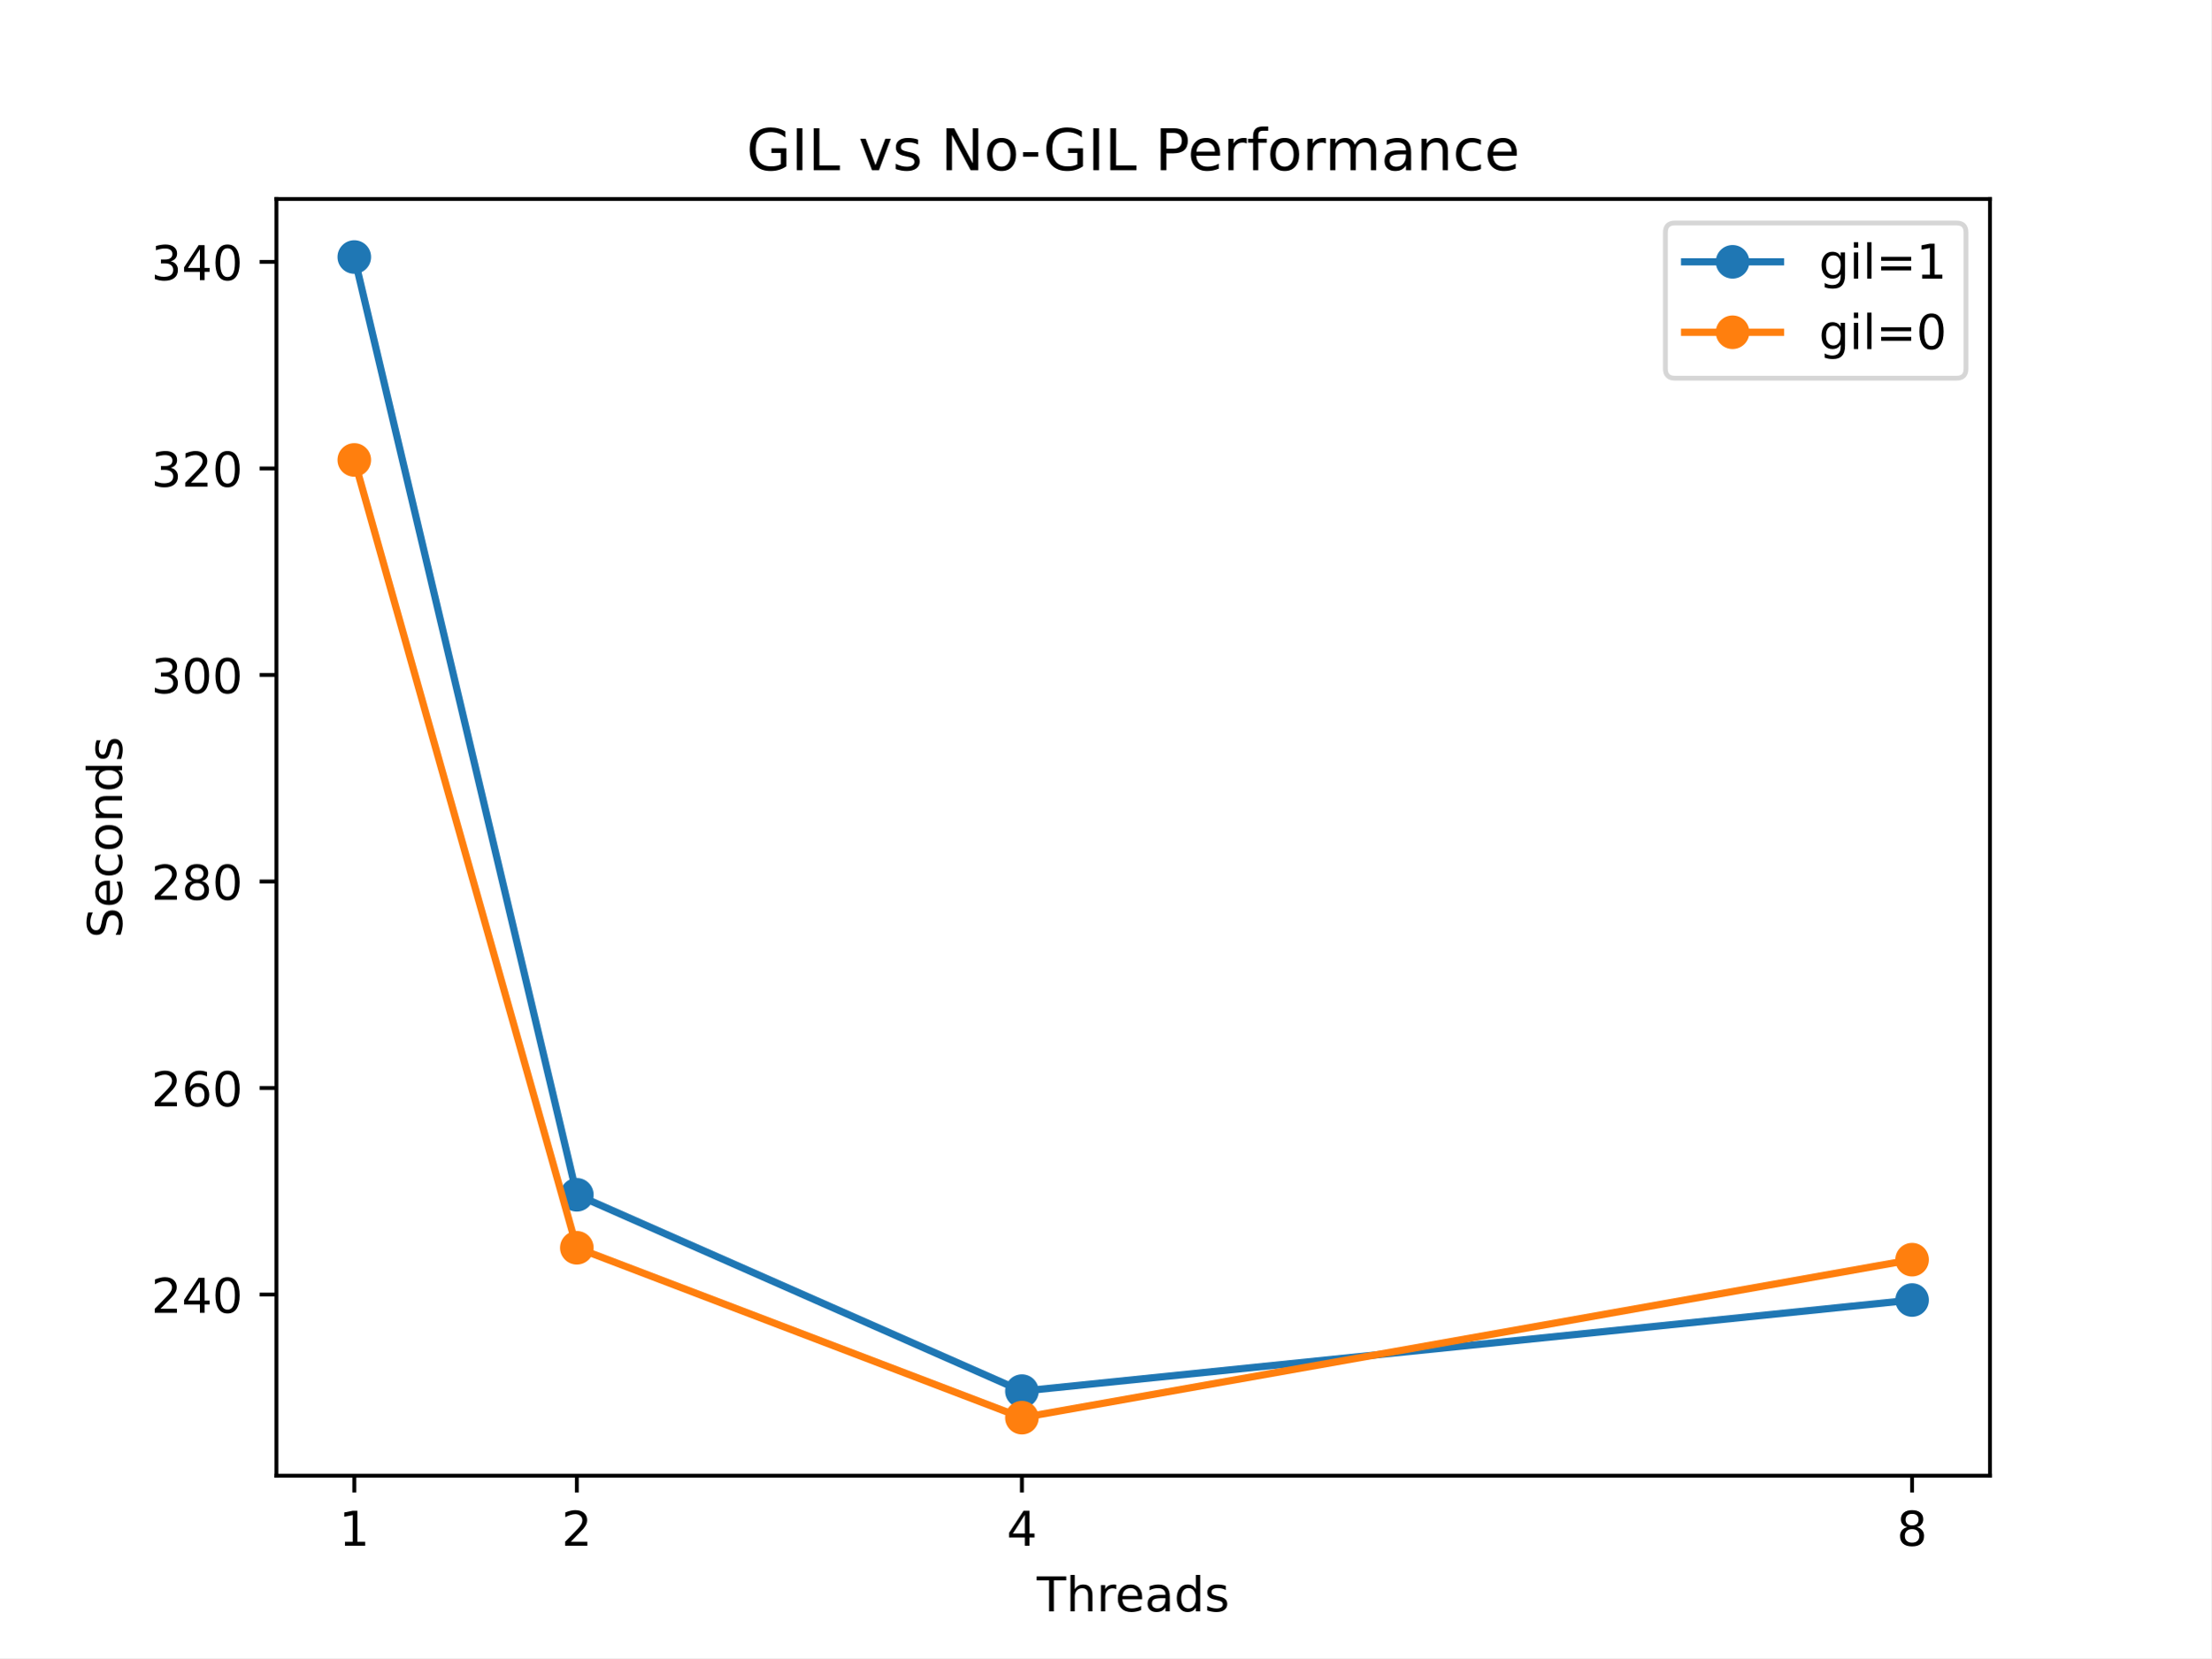
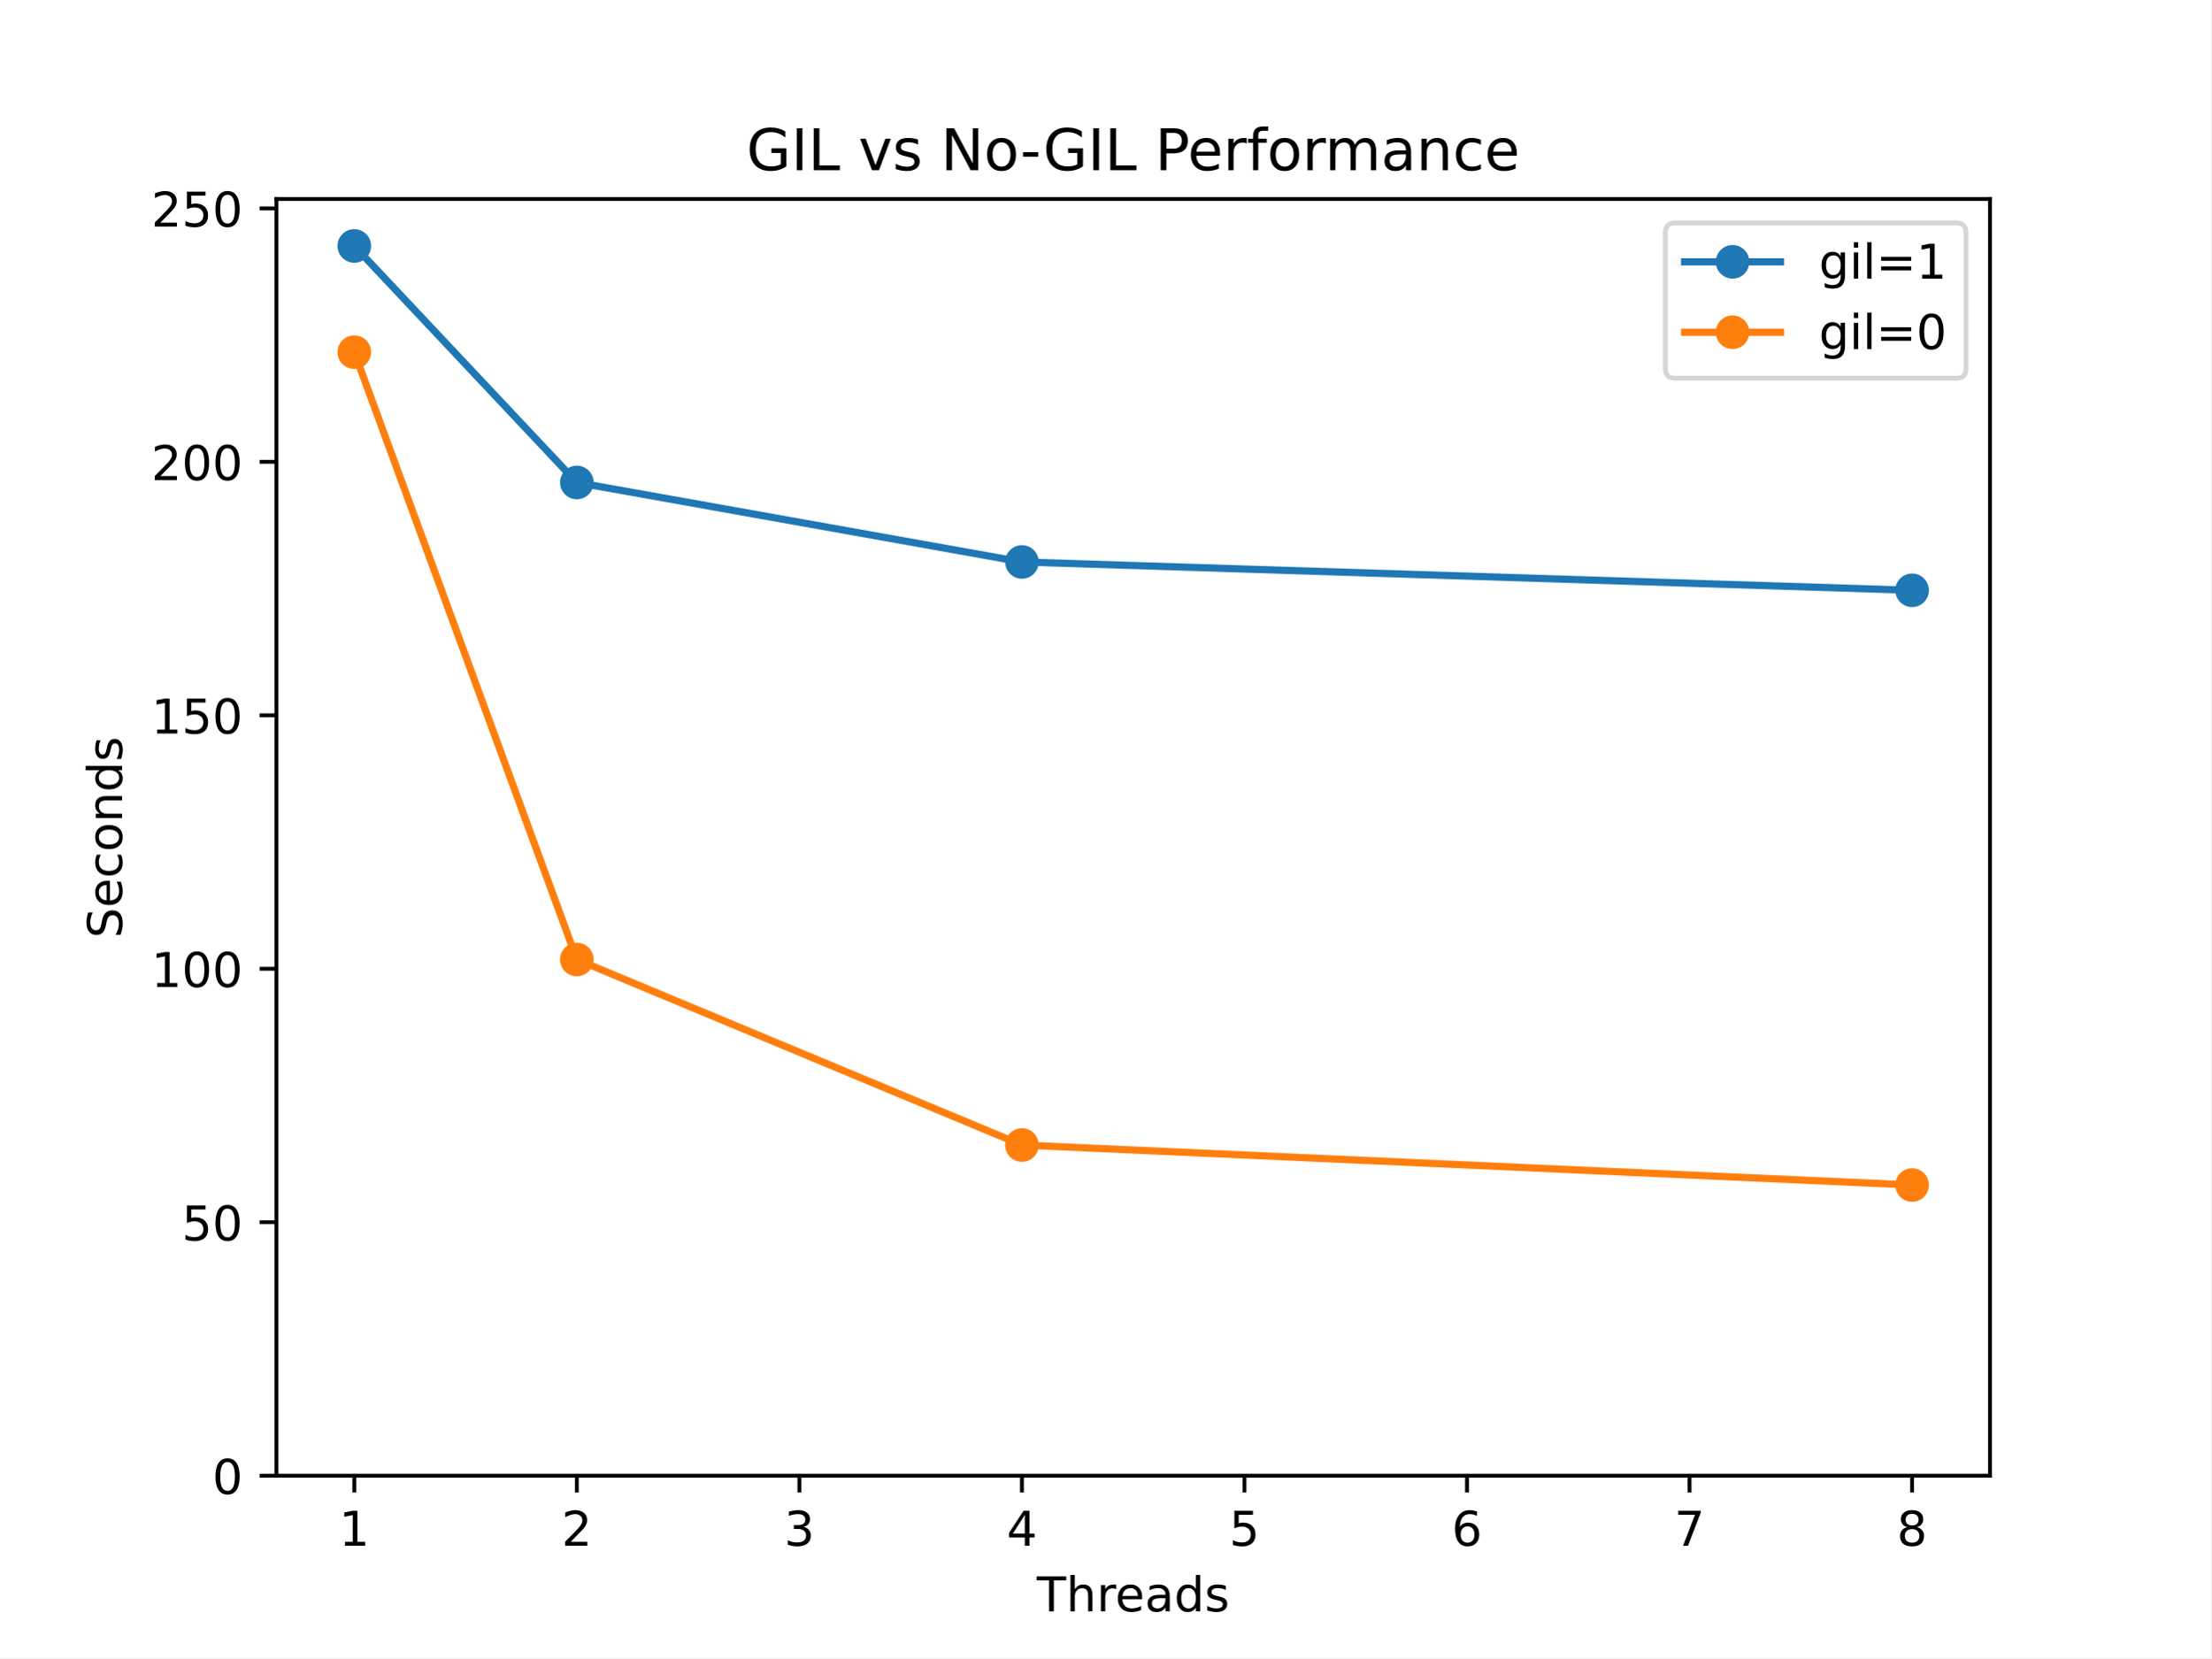
<svg xmlns="http://www.w3.org/2000/svg" xmlns:xlink="http://www.w3.org/1999/xlink" width="460.8pt" height="345.6pt" viewBox="0 0 460.8 345.6" version="1.1">
  <defs>
    <style type="text/css">*{stroke-linejoin: round; stroke-linecap: butt}</style>
  </defs>
  <g id="figure_1">
    <g id="patch_1">
      <path d="M 0 345.6  L 460.8 345.6  L 460.8 0  L 0 0  z " style="fill: #ffffff" />
    </g>
    <g id="axes_1">
      <g id="patch_2">
        <path d="M 57.6 307.584  L 414.72 307.584  L 414.72 41.472  L 57.6 41.472  z " style="fill: #ffffff" />
      </g>
      <g id="matplotlib.axis_1">
        <g id="xtick_1">
          <g id="line2d_1">
            <defs>
-               <path id="m9d15276188" d="M 0 0  L 0 3.5  " style="stroke: #000000; stroke-width: 0.8" />
-             </defs>
-             <g>
-               <use xlink:href="#m9d15276188" x="73.833" y="307.584" style="stroke: #000000; stroke-width: 0.8" />
+               <path id="m1f28766f44" d="M 0 0  L 0 3.5  " style="stroke: #000000; stroke-width: 0.8" />
+             </defs>
+             <g>
+               <use xlink:href="#m1f28766f44" x="73.833" y="307.584" style="stroke: #000000; stroke-width: 0.8" />
            </g>
          </g>
          <g id="text_1">
            <g transform="translate(70.65148 322.1824) scale(0.1 -0.1)">
              <defs>
                <path id="DejaVuSans-31" d="M 794 531  L 1825 531  L 1825 4091  L 703 3866  L 703 4441  L 1819 4666  L 2450 4666  L 2450 531  L 3481 531  L 3481 0  L 794 0  L 794 531  z " transform="scale(0.015625)" />
              </defs>
              <use xlink:href="#DejaVuSans-31" />
            </g>
          </g>
        </g>
        <g id="xtick_2">
          <g id="line2d_2">
            <g>
-               <use xlink:href="#m9d15276188" x="120.212" y="307.584" style="stroke: #000000; stroke-width: 0.8" />
+               <use xlink:href="#m1f28766f44" x="120.212" y="307.584" style="stroke: #000000; stroke-width: 0.8" />
            </g>
          </g>
          <g id="text_2">
            <g transform="translate(117.0307 322.1824) scale(0.1 -0.1)">
              <defs>
                <path id="DejaVuSans-32" d="M 1228 531  L 3431 531  L 3431 0  L 469 0  L 469 531  Q 828 903 1448 1529  Q 2069 2156 2228 2338  Q 2531 2678 2651 2914  Q 2772 3150 2772 3378  Q 2772 3750 2511 3984  Q 2250 4219 1831 4219  Q 1534 4219 1204 4116  Q 875 4013 500 3803  L 500 4441  Q 881 4594 1212 4672  Q 1544 4750 1819 4750  Q 2544 4750 2975 4387  Q 3406 4025 3406 3419  Q 3406 3131 3298 2873  Q 3191 2616 2906 2266  Q 2828 2175 2409 1742  Q 1991 1309 1228 531  z " transform="scale(0.015625)" />
              </defs>
              <use xlink:href="#DejaVuSans-32" />
            </g>
          </g>
        </g>
        <g id="xtick_3">
          <g id="line2d_3">
            <g>
-               <use xlink:href="#m9d15276188" x="212.97" y="307.584" style="stroke: #000000; stroke-width: 0.8" />
+               <use xlink:href="#m1f28766f44" x="166.591" y="307.584" style="stroke: #000000; stroke-width: 0.8" />
            </g>
          </g>
          <g id="text_3">
-             <g transform="translate(209.7891 322.1824) scale(0.1 -0.1)">
-               <defs>
-                 <path id="DejaVuSans-34" d="M 2419 4116  L 825 1625  L 2419 1625  L 2419 4116  z M 2253 4666  L 3047 4666  L 3047 1625  L 3713 1625  L 3713 1100  L 3047 1100  L 3047 0  L 2419 0  L 2419 1100  L 313 1100  L 313 1709  L 2253 4666  z " transform="scale(0.015625)" />
-               </defs>
-               <use xlink:href="#DejaVuSans-34" />
+             <g transform="translate(163.4099 322.1824) scale(0.1 -0.1)">
+               <defs>
+                 <path id="DejaVuSans-33" d="M 2597 2516  Q 3050 2419 3304 2112  Q 3559 1806 3559 1356  Q 3559 666 3084 287  Q 2609 -91 1734 -91  Q 1441 -91 1130 -33  Q 819 25 488 141  L 488 750  Q 750 597 1062 519  Q 1375 441 1716 441  Q 2309 441 2620 675  Q 2931 909 2931 1356  Q 2931 1769 2642 2001  Q 2353 2234 1838 2234  L 1294 2234  L 1294 2753  L 1863 2753  Q 2328 2753 2575 2939  Q 2822 3125 2822 3475  Q 2822 3834 2567 4026  Q 2313 4219 1838 4219  Q 1578 4219 1281 4162  Q 984 4106 628 3988  L 628 4550  Q 988 4650 1302 4700  Q 1616 4750 1894 4750  Q 2613 4750 3031 4423  Q 3450 4097 3450 3541  Q 3450 3153 3228 2886  Q 3006 2619 2597 2516  z " transform="scale(0.015625)" />
+               </defs>
+               <use xlink:href="#DejaVuSans-33" />
            </g>
          </g>
        </g>
        <g id="xtick_4">
          <g id="line2d_4">
            <g>
-               <use xlink:href="#m9d15276188" x="398.487" y="307.584" style="stroke: #000000; stroke-width: 0.8" />
+               <use xlink:href="#m1f28766f44" x="212.97" y="307.584" style="stroke: #000000; stroke-width: 0.8" />
            </g>
          </g>
          <g id="text_4">
+             <g transform="translate(209.7891 322.1824) scale(0.1 -0.1)">
+               <defs>
+                 <path id="DejaVuSans-34" d="M 2419 4116  L 825 1625  L 2419 1625  L 2419 4116  z M 2253 4666  L 3047 4666  L 3047 1625  L 3713 1625  L 3713 1100  L 3047 1100  L 3047 0  L 2419 0  L 2419 1100  L 313 1100  L 313 1709  L 2253 4666  z " transform="scale(0.015625)" />
+               </defs>
+               <use xlink:href="#DejaVuSans-34" />
+             </g>
+           </g>
+         </g>
+         <g id="xtick_5">
+           <g id="line2d_5">
+             <g>
+               <use xlink:href="#m1f28766f44" x="259.35" y="307.584" style="stroke: #000000; stroke-width: 0.8" />
+             </g>
+           </g>
+           <g id="text_5">
+             <g transform="translate(256.1684 322.1824) scale(0.1 -0.1)">
+               <defs>
+                 <path id="DejaVuSans-35" d="M 691 4666  L 3169 4666  L 3169 4134  L 1269 4134  L 1269 2991  Q 1406 3038 1543 3061  Q 1681 3084 1819 3084  Q 2600 3084 3056 2656  Q 3513 2228 3513 1497  Q 3513 744 3044 326  Q 2575 -91 1722 -91  Q 1428 -91 1123 -41  Q 819 9 494 109  L 494 744  Q 775 591 1075 516  Q 1375 441 1709 441  Q 2250 441 2565 725  Q 2881 1009 2881 1497  Q 2881 1984 2565 2268  Q 2250 2553 1709 2553  Q 1456 2553 1204 2497  Q 953 2441 691 2322  L 691 4666  z " transform="scale(0.015625)" />
+               </defs>
+               <use xlink:href="#DejaVuSans-35" />
+             </g>
+           </g>
+         </g>
+         <g id="xtick_6">
+           <g id="line2d_6">
+             <g>
+               <use xlink:href="#m1f28766f44" x="305.729" y="307.584" style="stroke: #000000; stroke-width: 0.8" />
+             </g>
+           </g>
+           <g id="text_6">
+             <g transform="translate(302.5476 322.1824) scale(0.1 -0.1)">
+               <defs>
+                 <path id="DejaVuSans-36" d="M 2113 2584  Q 1688 2584 1439 2293  Q 1191 2003 1191 1497  Q 1191 994 1439 701  Q 1688 409 2113 409  Q 2538 409 2786 701  Q 3034 994 3034 1497  Q 3034 2003 2786 2293  Q 2538 2584 2113 2584  z M 3366 4563  L 3366 3988  Q 3128 4100 2886 4159  Q 2644 4219 2406 4219  Q 1781 4219 1451 3797  Q 1122 3375 1075 2522  Q 1259 2794 1537 2939  Q 1816 3084 2150 3084  Q 2853 3084 3261 2657  Q 3669 2231 3669 1497  Q 3669 778 3244 343  Q 2819 -91 2113 -91  Q 1303 -91 875 529  Q 447 1150 447 2328  Q 447 3434 972 4092  Q 1497 4750 2381 4750  Q 2619 4750 2861 4703  Q 3103 4656 3366 4563  z " transform="scale(0.015625)" />
+               </defs>
+               <use xlink:href="#DejaVuSans-36" />
+             </g>
+           </g>
+         </g>
+         <g id="xtick_7">
+           <g id="line2d_7">
+             <g>
+               <use xlink:href="#m1f28766f44" x="352.108" y="307.584" style="stroke: #000000; stroke-width: 0.8" />
+             </g>
+           </g>
+           <g id="text_7">
+             <g transform="translate(348.9268 322.1824) scale(0.1 -0.1)">
+               <defs>
+                 <path id="DejaVuSans-37" d="M 525 4666  L 3525 4666  L 3525 4397  L 1831 0  L 1172 0  L 2766 4134  L 525 4134  L 525 4666  z " transform="scale(0.015625)" />
+               </defs>
+               <use xlink:href="#DejaVuSans-37" />
+             </g>
+           </g>
+         </g>
+         <g id="xtick_8">
+           <g id="line2d_8">
+             <g>
+               <use xlink:href="#m1f28766f44" x="398.487" y="307.584" style="stroke: #000000; stroke-width: 0.8" />
+             </g>
+           </g>
+           <g id="text_8">
            <g transform="translate(395.306 322.1824) scale(0.1 -0.1)">
              <defs>
                <path id="DejaVuSans-38" d="M 2034 2216  Q 1584 2216 1326 1975  Q 1069 1734 1069 1313  Q 1069 891 1326 650  Q 1584 409 2034 409  Q 2484 409 2743 651  Q 3003 894 3003 1313  Q 3003 1734 2745 1975  Q 2488 2216 2034 2216  z M 1403 2484  Q 997 2584 770 2862  Q 544 3141 544 3541  Q 544 4100 942 4425  Q 1341 4750 2034 4750  Q 2731 4750 3128 4425  Q 3525 4100 3525 3541  Q 3525 3141 3298 2862  Q 3072 2584 2669 2484  Q 3125 2378 3379 2068  Q 3634 1759 3634 1313  Q 3634 634 3220 271  Q 2806 -91 2034 -91  Q 1263 -91 848 271  Q 434 634 434 1313  Q 434 1759 690 2068  Q 947 2378 1403 2484  z M 1172 3481  Q 1172 3119 1398 2916  Q 1625 2713 2034 2713  Q 2441 2713 2670 2916  Q 2900 3119 2900 3481  Q 2900 3844 2670 4047  Q 2441 4250 2034 4250  Q 1625 4250 1398 4047  Q 1172 3844 1172 3481  z " transform="scale(0.015625)" />
              </defs>
              <use xlink:href="#DejaVuSans-38" />
            </g>
          </g>
        </g>
-         <g id="text_5">
+         <g id="text_9">
          <g transform="translate(216.0748 335.8606) scale(0.1 -0.1)">
            <defs>
              <path id="DejaVuSans-54" d="M -19 4666  L 3928 4666  L 3928 4134  L 2272 4134  L 2272 0  L 1638 0  L 1638 4134  L -19 4134  L -19 4666  z " transform="scale(0.015625)" />
              <path id="DejaVuSans-68" d="M 3513 2113  L 3513 0  L 2938 0  L 2938 2094  Q 2938 2591 2744 2837  Q 2550 3084 2163 3084  Q 1697 3084 1428 2787  Q 1159 2491 1159 1978  L 1159 0  L 581 0  L 581 4863  L 1159 4863  L 1159 2956  Q 1366 3272 1645 3428  Q 1925 3584 2291 3584  Q 2894 3584 3203 3211  Q 3513 2838 3513 2113  z " transform="scale(0.015625)" />
              <path id="DejaVuSans-72" d="M 2631 2963  Q 2534 3019 2420 3045  Q 2306 3072 2169 3072  Q 1681 3072 1420 2755  Q 1159 2438 1159 1844  L 1159 0  L 581 0  L 581 3500  L 1159 3500  L 1159 2956  Q 1341 3275 1631 3429  Q 1922 3584 2338 3584  Q 2397 3584 2469 3576  Q 2541 3569 2628 3553  L 2631 2963  z " transform="scale(0.015625)" />
              <path id="DejaVuSans-65" d="M 3597 1894  L 3597 1613  L 953 1613  Q 991 1019 1311 708  Q 1631 397 2203 397  Q 2534 397 2845 478  Q 3156 559 3463 722  L 3463 178  Q 3153 47 2828 -22  Q 2503 -91 2169 -91  Q 1331 -91 842 396  Q 353 884 353 1716  Q 353 2575 817 3079  Q 1281 3584 2069 3584  Q 2775 3584 3186 3129  Q 3597 2675 3597 1894  z M 3022 2063  Q 3016 2534 2758 2815  Q 2500 3097 2075 3097  Q 1594 3097 1305 2825  Q 1016 2553 972 2059  L 3022 2063  z " transform="scale(0.015625)" />
              <path id="DejaVuSans-61" d="M 2194 1759  Q 1497 1759 1228 1600  Q 959 1441 959 1056  Q 959 750 1161 570  Q 1363 391 1709 391  Q 2188 391 2477 730  Q 2766 1069 2766 1631  L 2766 1759  L 2194 1759  z M 3341 1997  L 3341 0  L 2766 0  L 2766 531  Q 2569 213 2275 61  Q 1981 -91 1556 -91  Q 1019 -91 701 211  Q 384 513 384 1019  Q 384 1609 779 1909  Q 1175 2209 1959 2209  L 2766 2209  L 2766 2266  Q 2766 2663 2505 2880  Q 2244 3097 1772 3097  Q 1472 3097 1187 3025  Q 903 2953 641 2809  L 641 3341  Q 956 3463 1253 3523  Q 1550 3584 1831 3584  Q 2591 3584 2966 3190  Q 3341 2797 3341 1997  z " transform="scale(0.015625)" />
              <path id="DejaVuSans-64" d="M 2906 2969  L 2906 4863  L 3481 4863  L 3481 0  L 2906 0  L 2906 525  Q 2725 213 2448 61  Q 2172 -91 1784 -91  Q 1150 -91 751 415  Q 353 922 353 1747  Q 353 2572 751 3078  Q 1150 3584 1784 3584  Q 2172 3584 2448 3432  Q 2725 3281 2906 2969  z M 947 1747  Q 947 1113 1208 752  Q 1469 391 1925 391  Q 2381 391 2643 752  Q 2906 1113 2906 1747  Q 2906 2381 2643 2742  Q 2381 3103 1925 3103  Q 1469 3103 1208 2742  Q 947 2381 947 1747  z " transform="scale(0.015625)" />
              <path id="DejaVuSans-73" d="M 2834 3397  L 2834 2853  Q 2591 2978 2328 3040  Q 2066 3103 1784 3103  Q 1356 3103 1142 2972  Q 928 2841 928 2578  Q 928 2378 1081 2264  Q 1234 2150 1697 2047  L 1894 2003  Q 2506 1872 2764 1633  Q 3022 1394 3022 966  Q 3022 478 2636 193  Q 2250 -91 1575 -91  Q 1294 -91 989 -36  Q 684 19 347 128  L 347 722  Q 666 556 975 473  Q 1284 391 1588 391  Q 1994 391 2212 530  Q 2431 669 2431 922  Q 2431 1156 2273 1281  Q 2116 1406 1581 1522  L 1381 1569  Q 847 1681 609 1914  Q 372 2147 372 2553  Q 372 3047 722 3315  Q 1072 3584 1716 3584  Q 2034 3584 2315 3537  Q 2597 3491 2834 3397  z " transform="scale(0.015625)" />
            </defs>
            <use xlink:href="#DejaVuSans-54" />
            <use xlink:href="#DejaVuSans-68" x="61.084" />
            <use xlink:href="#DejaVuSans-72" x="124.463" />
            <use xlink:href="#DejaVuSans-65" x="163.326" />
            <use xlink:href="#DejaVuSans-61" x="224.85" />
            <use xlink:href="#DejaVuSans-64" x="286.129" />
            <use xlink:href="#DejaVuSans-73" x="349.605" />
          </g>
        </g>
      </g>
      <g id="matplotlib.axis_2">
        <g id="ytick_1">
-           <g id="line2d_5">
-             <defs>
-               <path id="m23747ee745" d="M 0 0  L -3.5 0  " style="stroke: #000000; stroke-width: 0.8" />
-             </defs>
-             <g>
-               <use xlink:href="#m23747ee745" x="57.6" y="269.83" style="stroke: #000000; stroke-width: 0.8" />
-             </g>
-           </g>
-           <g id="text_6">
-             <g transform="translate(31.5125 273.6294) scale(0.1 -0.1)">
+           <g id="line2d_9">
+             <defs>
+               <path id="mdb1a67af84" d="M 0 0  L -3.5 0  " style="stroke: #000000; stroke-width: 0.8" />
+             </defs>
+             <g>
+               <use xlink:href="#mdb1a67af84" x="57.6" y="307.584" style="stroke: #000000; stroke-width: 0.8" />
+             </g>
+           </g>
+           <g id="text_10">
+             <g transform="translate(44.2375 311.3832) scale(0.1 -0.1)">
              <defs>
                <path id="DejaVuSans-30" d="M 2034 4250  Q 1547 4250 1301 3770  Q 1056 3291 1056 2328  Q 1056 1369 1301 889  Q 1547 409 2034 409  Q 2525 409 2770 889  Q 3016 1369 3016 2328  Q 3016 3291 2770 3770  Q 2525 4250 2034 4250  z M 2034 4750  Q 2819 4750 3233 4129  Q 3647 3509 3647 2328  Q 3647 1150 3233 529  Q 2819 -91 2034 -91  Q 1250 -91 836 529  Q 422 1150 422 2328  Q 422 3509 836 4129  Q 1250 4750 2034 4750  z " transform="scale(0.015625)" />
              </defs>
-               <use xlink:href="#DejaVuSans-32" />
-               <use xlink:href="#DejaVuSans-34" x="63.623" />
-               <use xlink:href="#DejaVuSans-30" x="127.246" />
+               <use xlink:href="#DejaVuSans-30" />
            </g>
          </g>
        </g>
        <g id="ytick_2">
-           <g id="line2d_6">
-             <g>
-               <use xlink:href="#m23747ee745" x="57.6" y="226.78" style="stroke: #000000; stroke-width: 0.8" />
-             </g>
-           </g>
-           <g id="text_7">
-             <g transform="translate(31.5125 230.5793) scale(0.1 -0.1)">
-               <defs>
-                 <path id="DejaVuSans-36" d="M 2113 2584  Q 1688 2584 1439 2293  Q 1191 2003 1191 1497  Q 1191 994 1439 701  Q 1688 409 2113 409  Q 2538 409 2786 701  Q 3034 994 3034 1497  Q 3034 2003 2786 2293  Q 2538 2584 2113 2584  z M 3366 4563  L 3366 3988  Q 3128 4100 2886 4159  Q 2644 4219 2406 4219  Q 1781 4219 1451 3797  Q 1122 3375 1075 2522  Q 1259 2794 1537 2939  Q 1816 3084 2150 3084  Q 2853 3084 3261 2657  Q 3669 2231 3669 1497  Q 3669 778 3244 343  Q 2819 -91 2113 -91  Q 1303 -91 875 529  Q 447 1150 447 2328  Q 447 3434 972 4092  Q 1497 4750 2381 4750  Q 2619 4750 2861 4703  Q 3103 4656 3366 4563  z " transform="scale(0.015625)" />
-               </defs>
-               <use xlink:href="#DejaVuSans-32" />
-               <use xlink:href="#DejaVuSans-36" x="63.623" />
-               <use xlink:href="#DejaVuSans-30" x="127.246" />
+           <g id="line2d_10">
+             <g>
+               <use xlink:href="#mdb1a67af84" x="57.6" y="254.753" style="stroke: #000000; stroke-width: 0.8" />
+             </g>
+           </g>
+           <g id="text_11">
+             <g transform="translate(37.875 258.5523) scale(0.1 -0.1)">
+               <use xlink:href="#DejaVuSans-35" />
+               <use xlink:href="#DejaVuSans-30" x="63.623" />
            </g>
          </g>
        </g>
        <g id="ytick_3">
-           <g id="line2d_7">
-             <g>
-               <use xlink:href="#m23747ee745" x="57.6" y="183.73" style="stroke: #000000; stroke-width: 0.8" />
-             </g>
-           </g>
-           <g id="text_8">
-             <g transform="translate(31.5125 187.5292) scale(0.1 -0.1)">
-               <use xlink:href="#DejaVuSans-32" />
-               <use xlink:href="#DejaVuSans-38" x="63.623" />
-               <use xlink:href="#DejaVuSans-30" x="127.246" />
-             </g>
-           </g>
-         </g>
-         <g id="ytick_4">
-           <g id="line2d_8">
-             <g>
-               <use xlink:href="#m23747ee745" x="57.6" y="140.68" style="stroke: #000000; stroke-width: 0.8" />
-             </g>
-           </g>
-           <g id="text_9">
-             <g transform="translate(31.5125 144.4791) scale(0.1 -0.1)">
-               <defs>
-                 <path id="DejaVuSans-33" d="M 2597 2516  Q 3050 2419 3304 2112  Q 3559 1806 3559 1356  Q 3559 666 3084 287  Q 2609 -91 1734 -91  Q 1441 -91 1130 -33  Q 819 25 488 141  L 488 750  Q 750 597 1062 519  Q 1375 441 1716 441  Q 2309 441 2620 675  Q 2931 909 2931 1356  Q 2931 1769 2642 2001  Q 2353 2234 1838 2234  L 1294 2234  L 1294 2753  L 1863 2753  Q 2328 2753 2575 2939  Q 2822 3125 2822 3475  Q 2822 3834 2567 4026  Q 2313 4219 1838 4219  Q 1578 4219 1281 4162  Q 984 4106 628 3988  L 628 4550  Q 988 4650 1302 4700  Q 1616 4750 1894 4750  Q 2613 4750 3031 4423  Q 3450 4097 3450 3541  Q 3450 3153 3228 2886  Q 3006 2619 2597 2516  z " transform="scale(0.015625)" />
-               </defs>
-               <use xlink:href="#DejaVuSans-33" />
+           <g id="line2d_11">
+             <g>
+               <use xlink:href="#mdb1a67af84" x="57.6" y="201.922" style="stroke: #000000; stroke-width: 0.8" />
+             </g>
+           </g>
+           <g id="text_12">
+             <g transform="translate(31.5125 205.7214) scale(0.1 -0.1)">
+               <use xlink:href="#DejaVuSans-31" />
              <use xlink:href="#DejaVuSans-30" x="63.623" />
              <use xlink:href="#DejaVuSans-30" x="127.246" />
            </g>
          </g>
        </g>
+         <g id="ytick_4">
+           <g id="line2d_12">
+             <g>
+               <use xlink:href="#mdb1a67af84" x="57.6" y="149.091" style="stroke: #000000; stroke-width: 0.8" />
+             </g>
+           </g>
+           <g id="text_13">
+             <g transform="translate(31.5125 152.8904) scale(0.1 -0.1)">
+               <use xlink:href="#DejaVuSans-31" />
+               <use xlink:href="#DejaVuSans-35" x="63.623" />
+               <use xlink:href="#DejaVuSans-30" x="127.246" />
+             </g>
+           </g>
+         </g>
        <g id="ytick_5">
-           <g id="line2d_9">
-             <g>
-               <use xlink:href="#m23747ee745" x="57.6" y="97.63" style="stroke: #000000; stroke-width: 0.8" />
-             </g>
-           </g>
-           <g id="text_10">
-             <g transform="translate(31.5125 101.429) scale(0.1 -0.1)">
-               <use xlink:href="#DejaVuSans-33" />
-               <use xlink:href="#DejaVuSans-32" x="63.623" />
+           <g id="line2d_13">
+             <g>
+               <use xlink:href="#mdb1a67af84" x="57.6" y="96.26" style="stroke: #000000; stroke-width: 0.8" />
+             </g>
+           </g>
+           <g id="text_14">
+             <g transform="translate(31.5125 100.0595) scale(0.1 -0.1)">
+               <use xlink:href="#DejaVuSans-32" />
+               <use xlink:href="#DejaVuSans-30" x="63.623" />
              <use xlink:href="#DejaVuSans-30" x="127.246" />
            </g>
          </g>
        </g>
        <g id="ytick_6">
-           <g id="line2d_10">
-             <g>
-               <use xlink:href="#m23747ee745" x="57.6" y="54.58" style="stroke: #000000; stroke-width: 0.8" />
-             </g>
-           </g>
-           <g id="text_11">
-             <g transform="translate(31.5125 58.3789) scale(0.1 -0.1)">
-               <use xlink:href="#DejaVuSans-33" />
-               <use xlink:href="#DejaVuSans-34" x="63.623" />
+           <g id="line2d_14">
+             <g>
+               <use xlink:href="#mdb1a67af84" x="57.6" y="43.429" style="stroke: #000000; stroke-width: 0.8" />
+             </g>
+           </g>
+           <g id="text_15">
+             <g transform="translate(31.5125 47.2286) scale(0.1 -0.1)">
+               <use xlink:href="#DejaVuSans-32" />
+               <use xlink:href="#DejaVuSans-35" x="63.623" />
              <use xlink:href="#DejaVuSans-30" x="127.246" />
            </g>
          </g>
        </g>
-         <g id="text_12">
+         <g id="text_16">
          <g transform="translate(25.43281 195.535) rotate(-90) scale(0.1 -0.1)">
            <defs>
              <path id="DejaVuSans-53" d="M 3425 4513  L 3425 3897  Q 3066 4069 2747 4153  Q 2428 4238 2131 4238  Q 1616 4238 1336 4038  Q 1056 3838 1056 3469  Q 1056 3159 1242 3001  Q 1428 2844 1947 2747  L 2328 2669  Q 3034 2534 3370 2195  Q 3706 1856 3706 1288  Q 3706 609 3251 259  Q 2797 -91 1919 -91  Q 1588 -91 1214 -16  Q 841 59 441 206  L 441 856  Q 825 641 1194 531  Q 1563 422 1919 422  Q 2459 422 2753 634  Q 3047 847 3047 1241  Q 3047 1584 2836 1778  Q 2625 1972 2144 2069  L 1759 2144  Q 1053 2284 737 2584  Q 422 2884 422 3419  Q 422 4038 858 4394  Q 1294 4750 2059 4750  Q 2388 4750 2728 4690  Q 3069 4631 3425 4513  z " transform="scale(0.015625)" />
              <path id="DejaVuSans-63" d="M 3122 3366  L 3122 2828  Q 2878 2963 2633 3030  Q 2388 3097 2138 3097  Q 1578 3097 1268 2742  Q 959 2388 959 1747  Q 959 1106 1268 751  Q 1578 397 2138 397  Q 2388 397 2633 464  Q 2878 531 3122 666  L 3122 134  Q 2881 22 2623 -34  Q 2366 -91 2075 -91  Q 1284 -91 818 406  Q 353 903 353 1747  Q 353 2603 823 3093  Q 1294 3584 2113 3584  Q 2378 3584 2631 3529  Q 2884 3475 3122 3366  z " transform="scale(0.015625)" />
              <path id="DejaVuSans-6f" d="M 1959 3097  Q 1497 3097 1228 2736  Q 959 2375 959 1747  Q 959 1119 1226 758  Q 1494 397 1959 397  Q 2419 397 2687 759  Q 2956 1122 2956 1747  Q 2956 2369 2687 2733  Q 2419 3097 1959 3097  z M 1959 3584  Q 2709 3584 3137 3096  Q 3566 2609 3566 1747  Q 3566 888 3137 398  Q 2709 -91 1959 -91  Q 1206 -91 779 398  Q 353 888 353 1747  Q 353 2609 779 3096  Q 1206 3584 1959 3584  z " transform="scale(0.015625)" />
              <path id="DejaVuSans-6e" d="M 3513 2113  L 3513 0  L 2938 0  L 2938 2094  Q 2938 2591 2744 2837  Q 2550 3084 2163 3084  Q 1697 3084 1428 2787  Q 1159 2491 1159 1978  L 1159 0  L 581 0  L 581 3500  L 1159 3500  L 1159 2956  Q 1366 3272 1645 3428  Q 1925 3584 2291 3584  Q 2894 3584 3203 3211  Q 3513 2838 3513 2113  z " transform="scale(0.015625)" />
            </defs>
            <use xlink:href="#DejaVuSans-53" />
            <use xlink:href="#DejaVuSans-65" x="63.477" />
            <use xlink:href="#DejaVuSans-63" x="125" />
            <use xlink:href="#DejaVuSans-6f" x="179.98" />
            <use xlink:href="#DejaVuSans-6e" x="241.162" />
            <use xlink:href="#DejaVuSans-64" x="304.541" />
            <use xlink:href="#DejaVuSans-73" x="368.018" />
          </g>
        </g>
      </g>
-       <g id="line2d_11">
-         <path d="M 73.833 53.568  L 120.212 249.037  L 212.97 289.956  L 398.487 270.971  " clip-path="url(#pb55deef7ee)" style="fill: none; stroke: #1f77b4; stroke-width: 1.5; stroke-linecap: square" />
+       <g id="line2d_15">
+         <path d="M 73.833 51.259  L 120.212 100.561  L 212.97 117.129  L 398.487 123.035  " clip-path="url(#p6fbbc539c7)" style="fill: none; stroke: #1f77b4; stroke-width: 1.5; stroke-linecap: square" />
        <defs>
-           <path id="mf03ab85c34" d="M 0 3  C 0.796 3 1.559 2.684 2.121 2.121  C 2.684 1.559 3 0.796 3 0  C 3 -0.796 2.684 -1.559 2.121 -2.121  C 1.559 -2.684 0.796 -3 0 -3  C -0.796 -3 -1.559 -2.684 -2.121 -2.121  C -2.684 -1.559 -3 -0.796 -3 0  C -3 0.796 -2.684 1.559 -2.121 2.121  C -1.559 2.684 -0.796 3 0 3  z " style="stroke: #1f77b4" />
+           <path id="me2ad21ccef" d="M 0 3  C 0.796 3 1.559 2.684 2.121 2.121  C 2.684 1.559 3 0.796 3 0  C 3 -0.796 2.684 -1.559 2.121 -2.121  C 1.559 -2.684 0.796 -3 0 -3  C -0.796 -3 -1.559 -2.684 -2.121 -2.121  C -2.684 -1.559 -3 -0.796 -3 0  C -3 0.796 -2.684 1.559 -2.121 2.121  C -1.559 2.684 -0.796 3 0 3  z " style="stroke: #1f77b4" />
        </defs>
-         <g clip-path="url(#pb55deef7ee)">
-           <use xlink:href="#mf03ab85c34" x="73.833" y="53.568" style="fill: #1f77b4; stroke: #1f77b4" />
-           <use xlink:href="#mf03ab85c34" x="120.212" y="249.037" style="fill: #1f77b4; stroke: #1f77b4" />
-           <use xlink:href="#mf03ab85c34" x="212.97" y="289.956" style="fill: #1f77b4; stroke: #1f77b4" />
-           <use xlink:href="#mf03ab85c34" x="398.487" y="270.971" style="fill: #1f77b4; stroke: #1f77b4" />
-         </g>
-       </g>
-       <g id="line2d_12">
-         <path d="M 73.833 95.865  L 120.212 260.079  L 212.97 295.488  L 398.487 262.555  " clip-path="url(#pb55deef7ee)" style="fill: none; stroke: #ff7f0e; stroke-width: 1.5; stroke-linecap: square" />
+         <g clip-path="url(#p6fbbc539c7)">
+           <use xlink:href="#me2ad21ccef" x="73.833" y="51.259" style="fill: #1f77b4; stroke: #1f77b4" />
+           <use xlink:href="#me2ad21ccef" x="120.212" y="100.561" style="fill: #1f77b4; stroke: #1f77b4" />
+           <use xlink:href="#me2ad21ccef" x="212.97" y="117.129" style="fill: #1f77b4; stroke: #1f77b4" />
+           <use xlink:href="#me2ad21ccef" x="398.487" y="123.035" style="fill: #1f77b4; stroke: #1f77b4" />
+         </g>
+       </g>
+       <g id="line2d_16">
+         <path d="M 73.833 73.395  L 120.212 199.989  L 212.97 238.661  L 398.487 246.997  " clip-path="url(#p6fbbc539c7)" style="fill: none; stroke: #ff7f0e; stroke-width: 1.5; stroke-linecap: square" />
        <defs>
-           <path id="mb28e8d2d37" d="M 0 3  C 0.796 3 1.559 2.684 2.121 2.121  C 2.684 1.559 3 0.796 3 0  C 3 -0.796 2.684 -1.559 2.121 -2.121  C 1.559 -2.684 0.796 -3 0 -3  C -0.796 -3 -1.559 -2.684 -2.121 -2.121  C -2.684 -1.559 -3 -0.796 -3 0  C -3 0.796 -2.684 1.559 -2.121 2.121  C -1.559 2.684 -0.796 3 0 3  z " style="stroke: #ff7f0e" />
+           <path id="md03fbc9187" d="M 0 3  C 0.796 3 1.559 2.684 2.121 2.121  C 2.684 1.559 3 0.796 3 0  C 3 -0.796 2.684 -1.559 2.121 -2.121  C 1.559 -2.684 0.796 -3 0 -3  C -0.796 -3 -1.559 -2.684 -2.121 -2.121  C -2.684 -1.559 -3 -0.796 -3 0  C -3 0.796 -2.684 1.559 -2.121 2.121  C -1.559 2.684 -0.796 3 0 3  z " style="stroke: #ff7f0e" />
        </defs>
-         <g clip-path="url(#pb55deef7ee)">
-           <use xlink:href="#mb28e8d2d37" x="73.833" y="95.865" style="fill: #ff7f0e; stroke: #ff7f0e" />
-           <use xlink:href="#mb28e8d2d37" x="120.212" y="260.079" style="fill: #ff7f0e; stroke: #ff7f0e" />
-           <use xlink:href="#mb28e8d2d37" x="212.97" y="295.488" style="fill: #ff7f0e; stroke: #ff7f0e" />
-           <use xlink:href="#mb28e8d2d37" x="398.487" y="262.555" style="fill: #ff7f0e; stroke: #ff7f0e" />
+         <g clip-path="url(#p6fbbc539c7)">
+           <use xlink:href="#md03fbc9187" x="73.833" y="73.395" style="fill: #ff7f0e; stroke: #ff7f0e" />
+           <use xlink:href="#md03fbc9187" x="120.212" y="199.989" style="fill: #ff7f0e; stroke: #ff7f0e" />
+           <use xlink:href="#md03fbc9187" x="212.97" y="238.661" style="fill: #ff7f0e; stroke: #ff7f0e" />
+           <use xlink:href="#md03fbc9187" x="398.487" y="246.997" style="fill: #ff7f0e; stroke: #ff7f0e" />
        </g>
      </g>
      <g id="patch_3">
        <path d="M 57.6 307.584  L 57.6 41.472  " style="fill: none; stroke: #000000; stroke-width: 0.8; stroke-linejoin: miter; stroke-linecap: square" />
      </g>
      <g id="patch_4">
        <path d="M 414.72 307.584  L 414.72 41.472  " style="fill: none; stroke: #000000; stroke-width: 0.8; stroke-linejoin: miter; stroke-linecap: square" />
      </g>
      <g id="patch_5">
        <path d="M 57.6 307.584  L 414.72 307.584  " style="fill: none; stroke: #000000; stroke-width: 0.8; stroke-linejoin: miter; stroke-linecap: square" />
      </g>
      <g id="patch_6">
        <path d="M 57.6 41.472  L 414.72 41.472  " style="fill: none; stroke: #000000; stroke-width: 0.8; stroke-linejoin: miter; stroke-linecap: square" />
      </g>
-       <g id="text_13">
+       <g id="text_17">
        <g transform="translate(155.565 35.472) scale(0.12 -0.12)">
          <defs>
            <path id="DejaVuSans-47" d="M 3809 666  L 3809 1919  L 2778 1919  L 2778 2438  L 4434 2438  L 4434 434  Q 4069 175 3628 42  Q 3188 -91 2688 -91  Q 1594 -91 976 548  Q 359 1188 359 2328  Q 359 3472 976 4111  Q 1594 4750 2688 4750  Q 3144 4750 3555 4637  Q 3966 4525 4313 4306  L 4313 3634  Q 3963 3931 3569 4081  Q 3175 4231 2741 4231  Q 1884 4231 1454 3753  Q 1025 3275 1025 2328  Q 1025 1384 1454 906  Q 1884 428 2741 428  Q 3075 428 3337 486  Q 3600 544 3809 666  z " transform="scale(0.015625)" />
            <path id="DejaVuSans-49" d="M 628 4666  L 1259 4666  L 1259 0  L 628 0  L 628 4666  z " transform="scale(0.015625)" />
            <path id="DejaVuSans-4c" d="M 628 4666  L 1259 4666  L 1259 531  L 3531 531  L 3531 0  L 628 0  L 628 4666  z " transform="scale(0.015625)" />
            <path id="DejaVuSans-20" transform="scale(0.015625)" />
            <path id="DejaVuSans-76" d="M 191 3500  L 800 3500  L 1894 563  L 2988 3500  L 3597 3500  L 2284 0  L 1503 0  L 191 3500  z " transform="scale(0.015625)" />
            <path id="DejaVuSans-4e" d="M 628 4666  L 1478 4666  L 3547 763  L 3547 4666  L 4159 4666  L 4159 0  L 3309 0  L 1241 3903  L 1241 0  L 628 0  L 628 4666  z " transform="scale(0.015625)" />
            <path id="DejaVuSans-2d" d="M 313 2009  L 1997 2009  L 1997 1497  L 313 1497  L 313 2009  z " transform="scale(0.015625)" />
            <path id="DejaVuSans-50" d="M 1259 4147  L 1259 2394  L 2053 2394  Q 2494 2394 2734 2622  Q 2975 2850 2975 3272  Q 2975 3691 2734 3919  Q 2494 4147 2053 4147  L 1259 4147  z M 628 4666  L 2053 4666  Q 2838 4666 3239 4311  Q 3641 3956 3641 3272  Q 3641 2581 3239 2228  Q 2838 1875 2053 1875  L 1259 1875  L 1259 0  L 628 0  L 628 4666  z " transform="scale(0.015625)" />
            <path id="DejaVuSans-66" d="M 2375 4863  L 2375 4384  L 1825 4384  Q 1516 4384 1395 4259  Q 1275 4134 1275 3809  L 1275 3500  L 2222 3500  L 2222 3053  L 1275 3053  L 1275 0  L 697 0  L 697 3053  L 147 3053  L 147 3500  L 697 3500  L 697 3744  Q 697 4328 969 4595  Q 1241 4863 1831 4863  L 2375 4863  z " transform="scale(0.015625)" />
            <path id="DejaVuSans-6d" d="M 3328 2828  Q 3544 3216 3844 3400  Q 4144 3584 4550 3584  Q 5097 3584 5394 3201  Q 5691 2819 5691 2113  L 5691 0  L 5113 0  L 5113 2094  Q 5113 2597 4934 2840  Q 4756 3084 4391 3084  Q 3944 3084 3684 2787  Q 3425 2491 3425 1978  L 3425 0  L 2847 0  L 2847 2094  Q 2847 2600 2669 2842  Q 2491 3084 2119 3084  Q 1678 3084 1418 2786  Q 1159 2488 1159 1978  L 1159 0  L 581 0  L 581 3500  L 1159 3500  L 1159 2956  Q 1356 3278 1631 3431  Q 1906 3584 2284 3584  Q 2666 3584 2933 3390  Q 3200 3197 3328 2828  z " transform="scale(0.015625)" />
          </defs>
          <use xlink:href="#DejaVuSans-47" />
          <use xlink:href="#DejaVuSans-49" x="77.49" />
          <use xlink:href="#DejaVuSans-4c" x="106.982" />
          <use xlink:href="#DejaVuSans-20" x="162.695" />
          <use xlink:href="#DejaVuSans-76" x="194.482" />
          <use xlink:href="#DejaVuSans-73" x="253.662" />
          <use xlink:href="#DejaVuSans-20" x="305.762" />
          <use xlink:href="#DejaVuSans-4e" x="337.549" />
          <use xlink:href="#DejaVuSans-6f" x="412.354" />
          <use xlink:href="#DejaVuSans-2d" x="475.41" />
          <use xlink:href="#DejaVuSans-47" x="515.119" />
          <use xlink:href="#DejaVuSans-49" x="592.609" />
          <use xlink:href="#DejaVuSans-4c" x="622.102" />
          <use xlink:href="#DejaVuSans-20" x="677.814" />
          <use xlink:href="#DejaVuSans-50" x="709.602" />
          <use xlink:href="#DejaVuSans-65" x="766.279" />
          <use xlink:href="#DejaVuSans-72" x="827.803" />
          <use xlink:href="#DejaVuSans-66" x="868.916" />
          <use xlink:href="#DejaVuSans-6f" x="904.121" />
          <use xlink:href="#DejaVuSans-72" x="965.303" />
          <use xlink:href="#DejaVuSans-6d" x="1004.666" />
          <use xlink:href="#DejaVuSans-61" x="1102.078" />
          <use xlink:href="#DejaVuSans-6e" x="1163.357" />
          <use xlink:href="#DejaVuSans-63" x="1226.736" />
          <use xlink:href="#DejaVuSans-65" x="1281.717" />
        </g>
      </g>
      <g id="legend_1">
        <g id="patch_7">
          <path d="M 349.073 78.828  L 407.72 78.828  Q 409.72 78.828 409.72 76.828  L 409.72 48.472  Q 409.72 46.472 407.72 46.472  L 349.073 46.472  Q 347.073 46.472 347.073 48.472  L 347.073 76.828  Q 347.073 78.828 349.073 78.828  z " style="fill: #ffffff; opacity: 0.8; stroke: #cccccc; stroke-linejoin: miter" />
        </g>
-         <g id="line2d_13">
+         <g id="line2d_17">
          <path d="M 351.073 54.57  L 361.073 54.57  L 371.073 54.57  " style="fill: none; stroke: #1f77b4; stroke-width: 1.5; stroke-linecap: square" />
          <g>
-             <use xlink:href="#mf03ab85c34" x="361.073" y="54.57" style="fill: #1f77b4; stroke: #1f77b4" />
-           </g>
-         </g>
-         <g id="text_14">
+             <use xlink:href="#me2ad21ccef" x="361.073" y="54.57" style="fill: #1f77b4; stroke: #1f77b4" />
+           </g>
+         </g>
+         <g id="text_18">
          <g transform="translate(379.0731 58.07044) scale(0.1 -0.1)">
            <defs>
              <path id="DejaVuSans-67" d="M 2906 1791  Q 2906 2416 2648 2759  Q 2391 3103 1925 3103  Q 1463 3103 1205 2759  Q 947 2416 947 1791  Q 947 1169 1205 825  Q 1463 481 1925 481  Q 2391 481 2648 825  Q 2906 1169 2906 1791  z M 3481 434  Q 3481 -459 3084 -895  Q 2688 -1331 1869 -1331  Q 1566 -1331 1297 -1286  Q 1028 -1241 775 -1147  L 775 -588  Q 1028 -725 1275 -790  Q 1522 -856 1778 -856  Q 2344 -856 2625 -561  Q 2906 -266 2906 331  L 2906 616  Q 2728 306 2450 153  Q 2172 0 1784 0  Q 1141 0 747 490  Q 353 981 353 1791  Q 353 2603 747 3093  Q 1141 3584 1784 3584  Q 2172 3584 2450 3431  Q 2728 3278 2906 2969  L 2906 3500  L 3481 3500  L 3481 434  z " transform="scale(0.015625)" />
              <path id="DejaVuSans-69" d="M 603 3500  L 1178 3500  L 1178 0  L 603 0  L 603 3500  z M 603 4863  L 1178 4863  L 1178 4134  L 603 4134  L 603 4863  z " transform="scale(0.015625)" />
              <path id="DejaVuSans-6c" d="M 603 4863  L 1178 4863  L 1178 0  L 603 0  L 603 4863  z " transform="scale(0.015625)" />
              <path id="DejaVuSans-3d" d="M 678 2906  L 4684 2906  L 4684 2381  L 678 2381  L 678 2906  z M 678 1631  L 4684 1631  L 4684 1100  L 678 1100  L 678 1631  z " transform="scale(0.015625)" />
            </defs>
            <use xlink:href="#DejaVuSans-67" />
            <use xlink:href="#DejaVuSans-69" x="63.477" />
            <use xlink:href="#DejaVuSans-6c" x="91.26" />
            <use xlink:href="#DejaVuSans-3d" x="119.043" />
            <use xlink:href="#DejaVuSans-31" x="202.832" />
          </g>
        </g>
-         <g id="line2d_14">
+         <g id="line2d_18">
          <path d="M 351.073 69.249  L 361.073 69.249  L 371.073 69.249  " style="fill: none; stroke: #ff7f0e; stroke-width: 1.5; stroke-linecap: square" />
          <g>
-             <use xlink:href="#mb28e8d2d37" x="361.073" y="69.249" style="fill: #ff7f0e; stroke: #ff7f0e" />
-           </g>
-         </g>
-         <g id="text_15">
+             <use xlink:href="#md03fbc9187" x="361.073" y="69.249" style="fill: #ff7f0e; stroke: #ff7f0e" />
+           </g>
+         </g>
+         <g id="text_19">
          <g transform="translate(379.0731 72.74856) scale(0.1 -0.1)">
            <use xlink:href="#DejaVuSans-67" />
            <use xlink:href="#DejaVuSans-69" x="63.477" />
            <use xlink:href="#DejaVuSans-6c" x="91.26" />
            <use xlink:href="#DejaVuSans-3d" x="119.043" />
            <use xlink:href="#DejaVuSans-30" x="202.832" />
          </g>
        </g>
      </g>
    </g>
  </g>
  <defs>
-     <clipPath id="pb55deef7ee">
+     <clipPath id="p6fbbc539c7">
      <rect x="57.6" y="41.472" width="357.12" height="266.112" />
    </clipPath>
  </defs>
</svg>
